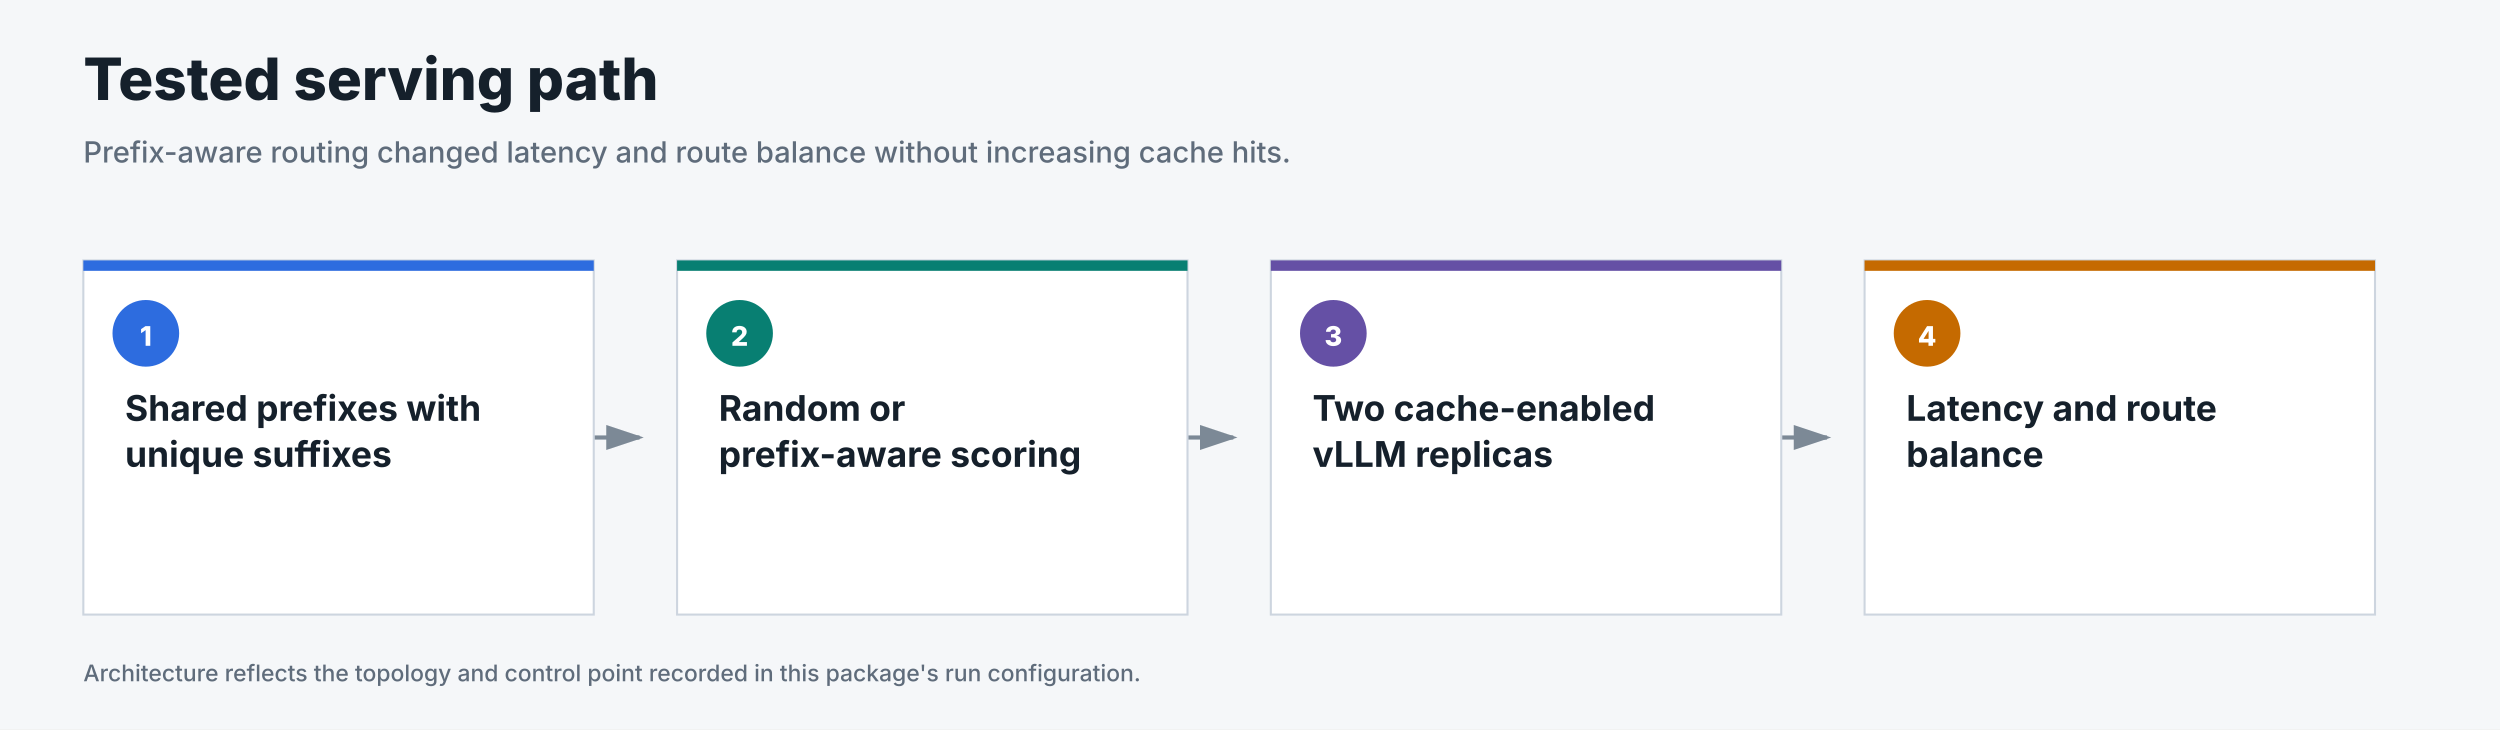
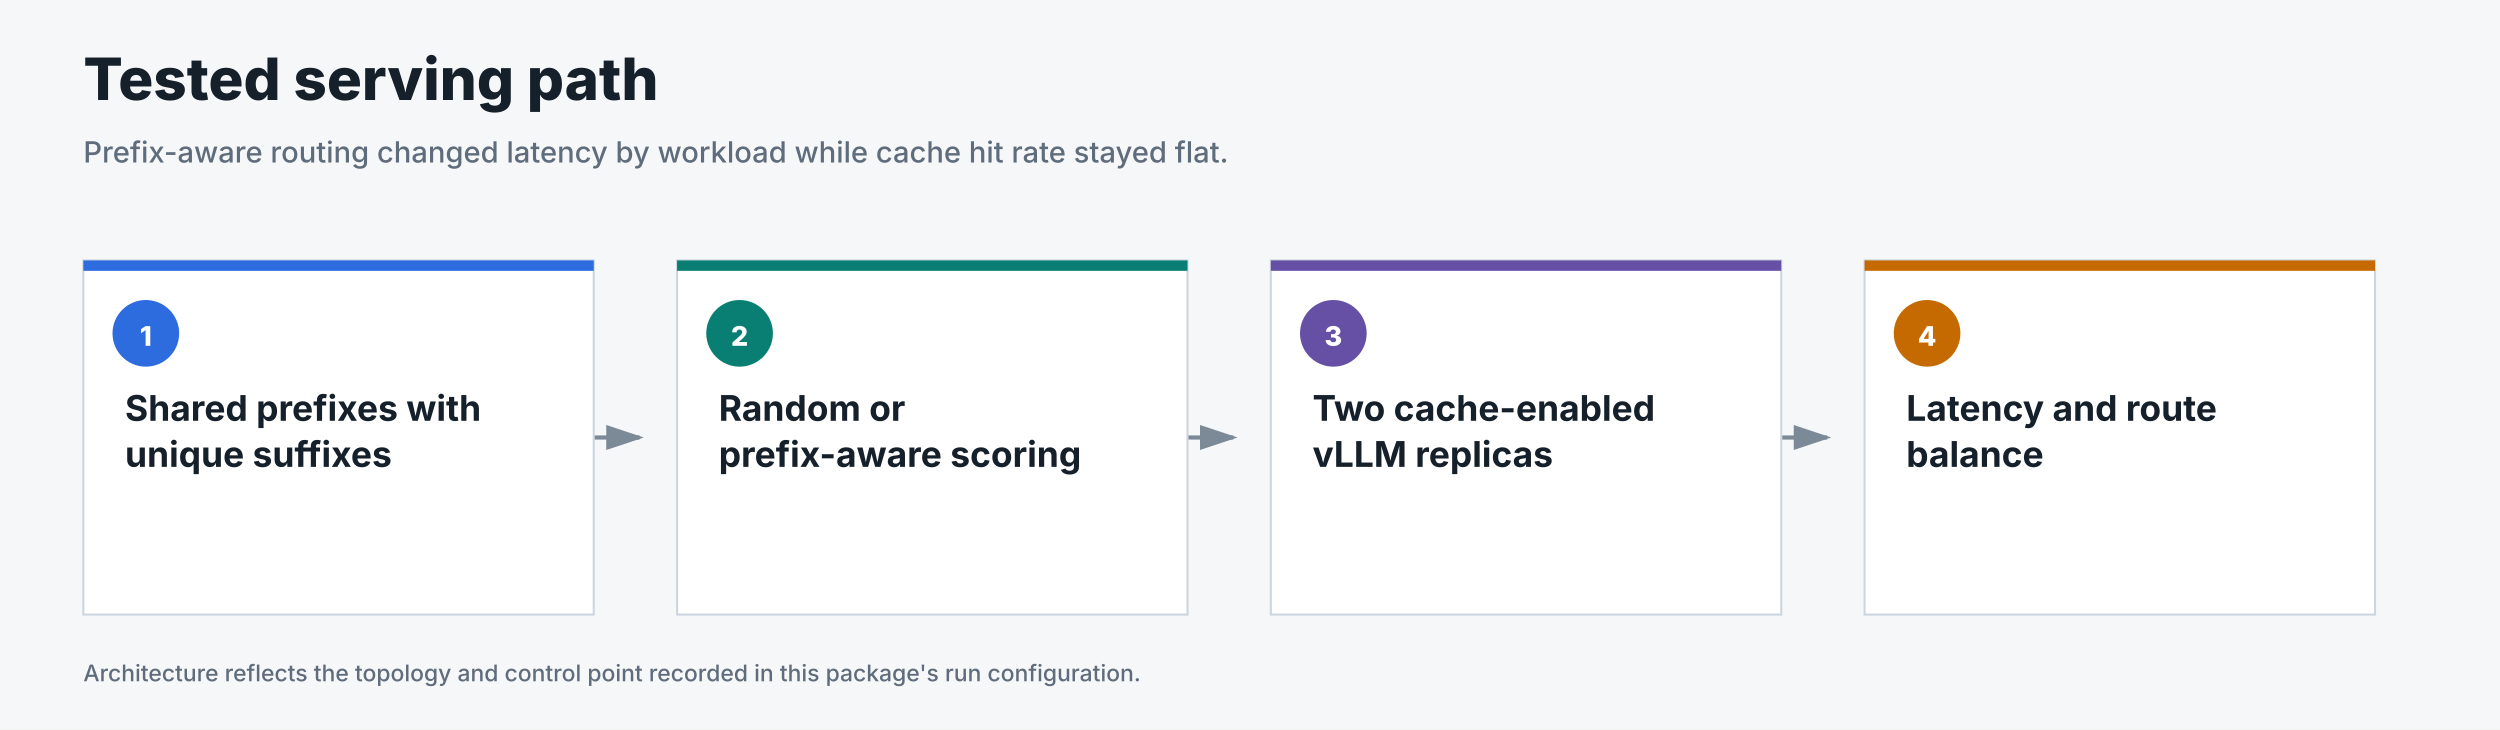
<svg xmlns="http://www.w3.org/2000/svg" width="1200" height="350" viewBox="0 0 1200 350" role="img" aria-labelledby="title desc">
  <style>text{font-family:Inter,Arial,sans-serif;letter-spacing:0}</style>
  <rect width="1200" height="350" fill="#f5f7f9" />
  <text x="40.0" y="48.0" fill="#15202b" font-size="28" font-weight="800" text-anchor="start">Tested serving path</text>
  <text x="40.0" y="78.0" fill="#5f6c7b" font-size="14" font-weight="500">
-     <tspan x="40.0" dy="0.0">Prefix-aware routing changed latency and route balance without increasing cache hits.</tspan>
+     <tspan x="40.0" dy="0.0">Prefix-aware routing changed latency by workload while cache hit rate stayed flat.</tspan>
  </text>
  <defs>
    <marker id="arrow" markerWidth="10" markerHeight="10" refX="8" refY="3" orient="auto">
      <path d="M0,0 L0,6 L9,3 z" fill="#7c8996" />
    </marker>
  </defs>
  <line x1="285" y1="210" x2="307" y2="210" stroke="#7c8996" stroke-width="2" marker-end="url(#arrow)" />
  <rect x="40" y="125" width="245" height="170" fill="#ffffff" stroke="#cdd5df" />
  <rect x="40" y="125" width="245" height="5" fill="#2d6cdf" />
  <circle cx="70" cy="160" r="16" fill="#2d6cdf" />
  <text x="70.0" y="166.0" fill="#ffffff" font-size="13" font-weight="800" text-anchor="middle">1</text>
  <text x="60.0" y="202.0" fill="#15202b" font-size="17" font-weight="750">
    <tspan x="60.0" dy="0.0">Shared prefixes with</tspan>
    <tspan x="60.0" dy="22.1">unique suffixes</tspan>
  </text>
  <line x1="570" y1="210" x2="592" y2="210" stroke="#7c8996" stroke-width="2" marker-end="url(#arrow)" />
  <rect x="325" y="125" width="245" height="170" fill="#ffffff" stroke="#cdd5df" />
  <rect x="325" y="125" width="245" height="5" fill="#087f72" />
  <circle cx="355" cy="160" r="16" fill="#087f72" />
  <text x="355.0" y="166.0" fill="#ffffff" font-size="13" font-weight="800" text-anchor="middle">2</text>
  <text x="345.0" y="202.0" fill="#15202b" font-size="17" font-weight="750">
    <tspan x="345.0" dy="0.0">Random or</tspan>
    <tspan x="345.0" dy="22.1">prefix-aware scoring</tspan>
  </text>
  <line x1="855" y1="210" x2="877" y2="210" stroke="#7c8996" stroke-width="2" marker-end="url(#arrow)" />
  <rect x="610" y="125" width="245" height="170" fill="#ffffff" stroke="#cdd5df" />
  <rect x="610" y="125" width="245" height="5" fill="#6550a5" />
  <circle cx="640" cy="160" r="16" fill="#6550a5" />
  <text x="640.0" y="166.0" fill="#ffffff" font-size="13" font-weight="800" text-anchor="middle">3</text>
  <text x="630.0" y="202.0" fill="#15202b" font-size="17" font-weight="750">
    <tspan x="630.0" dy="0.0">Two cache-enabled</tspan>
    <tspan x="630.0" dy="22.1">vLLM replicas</tspan>
  </text>
  <rect x="895" y="125" width="245" height="170" fill="#ffffff" stroke="#cdd5df" />
  <rect x="895" y="125" width="245" height="5" fill="#c56a00" />
  <circle cx="925" cy="160" r="16" fill="#c56a00" />
  <text x="925.0" y="166.0" fill="#ffffff" font-size="13" font-weight="800" text-anchor="middle">4</text>
  <text x="915.0" y="202.0" fill="#15202b" font-size="17" font-weight="750">
    <tspan x="915.0" dy="0.0">Latency and route</tspan>
    <tspan x="915.0" dy="22.1">balance</tspan>
  </text>
  <text x="40.0" y="327.0" fill="#5f6c7b" font-size="11" font-weight="500" text-anchor="start">Architecture reflects the topology and control point recorded in this package's run configuration.</text>
</svg>
